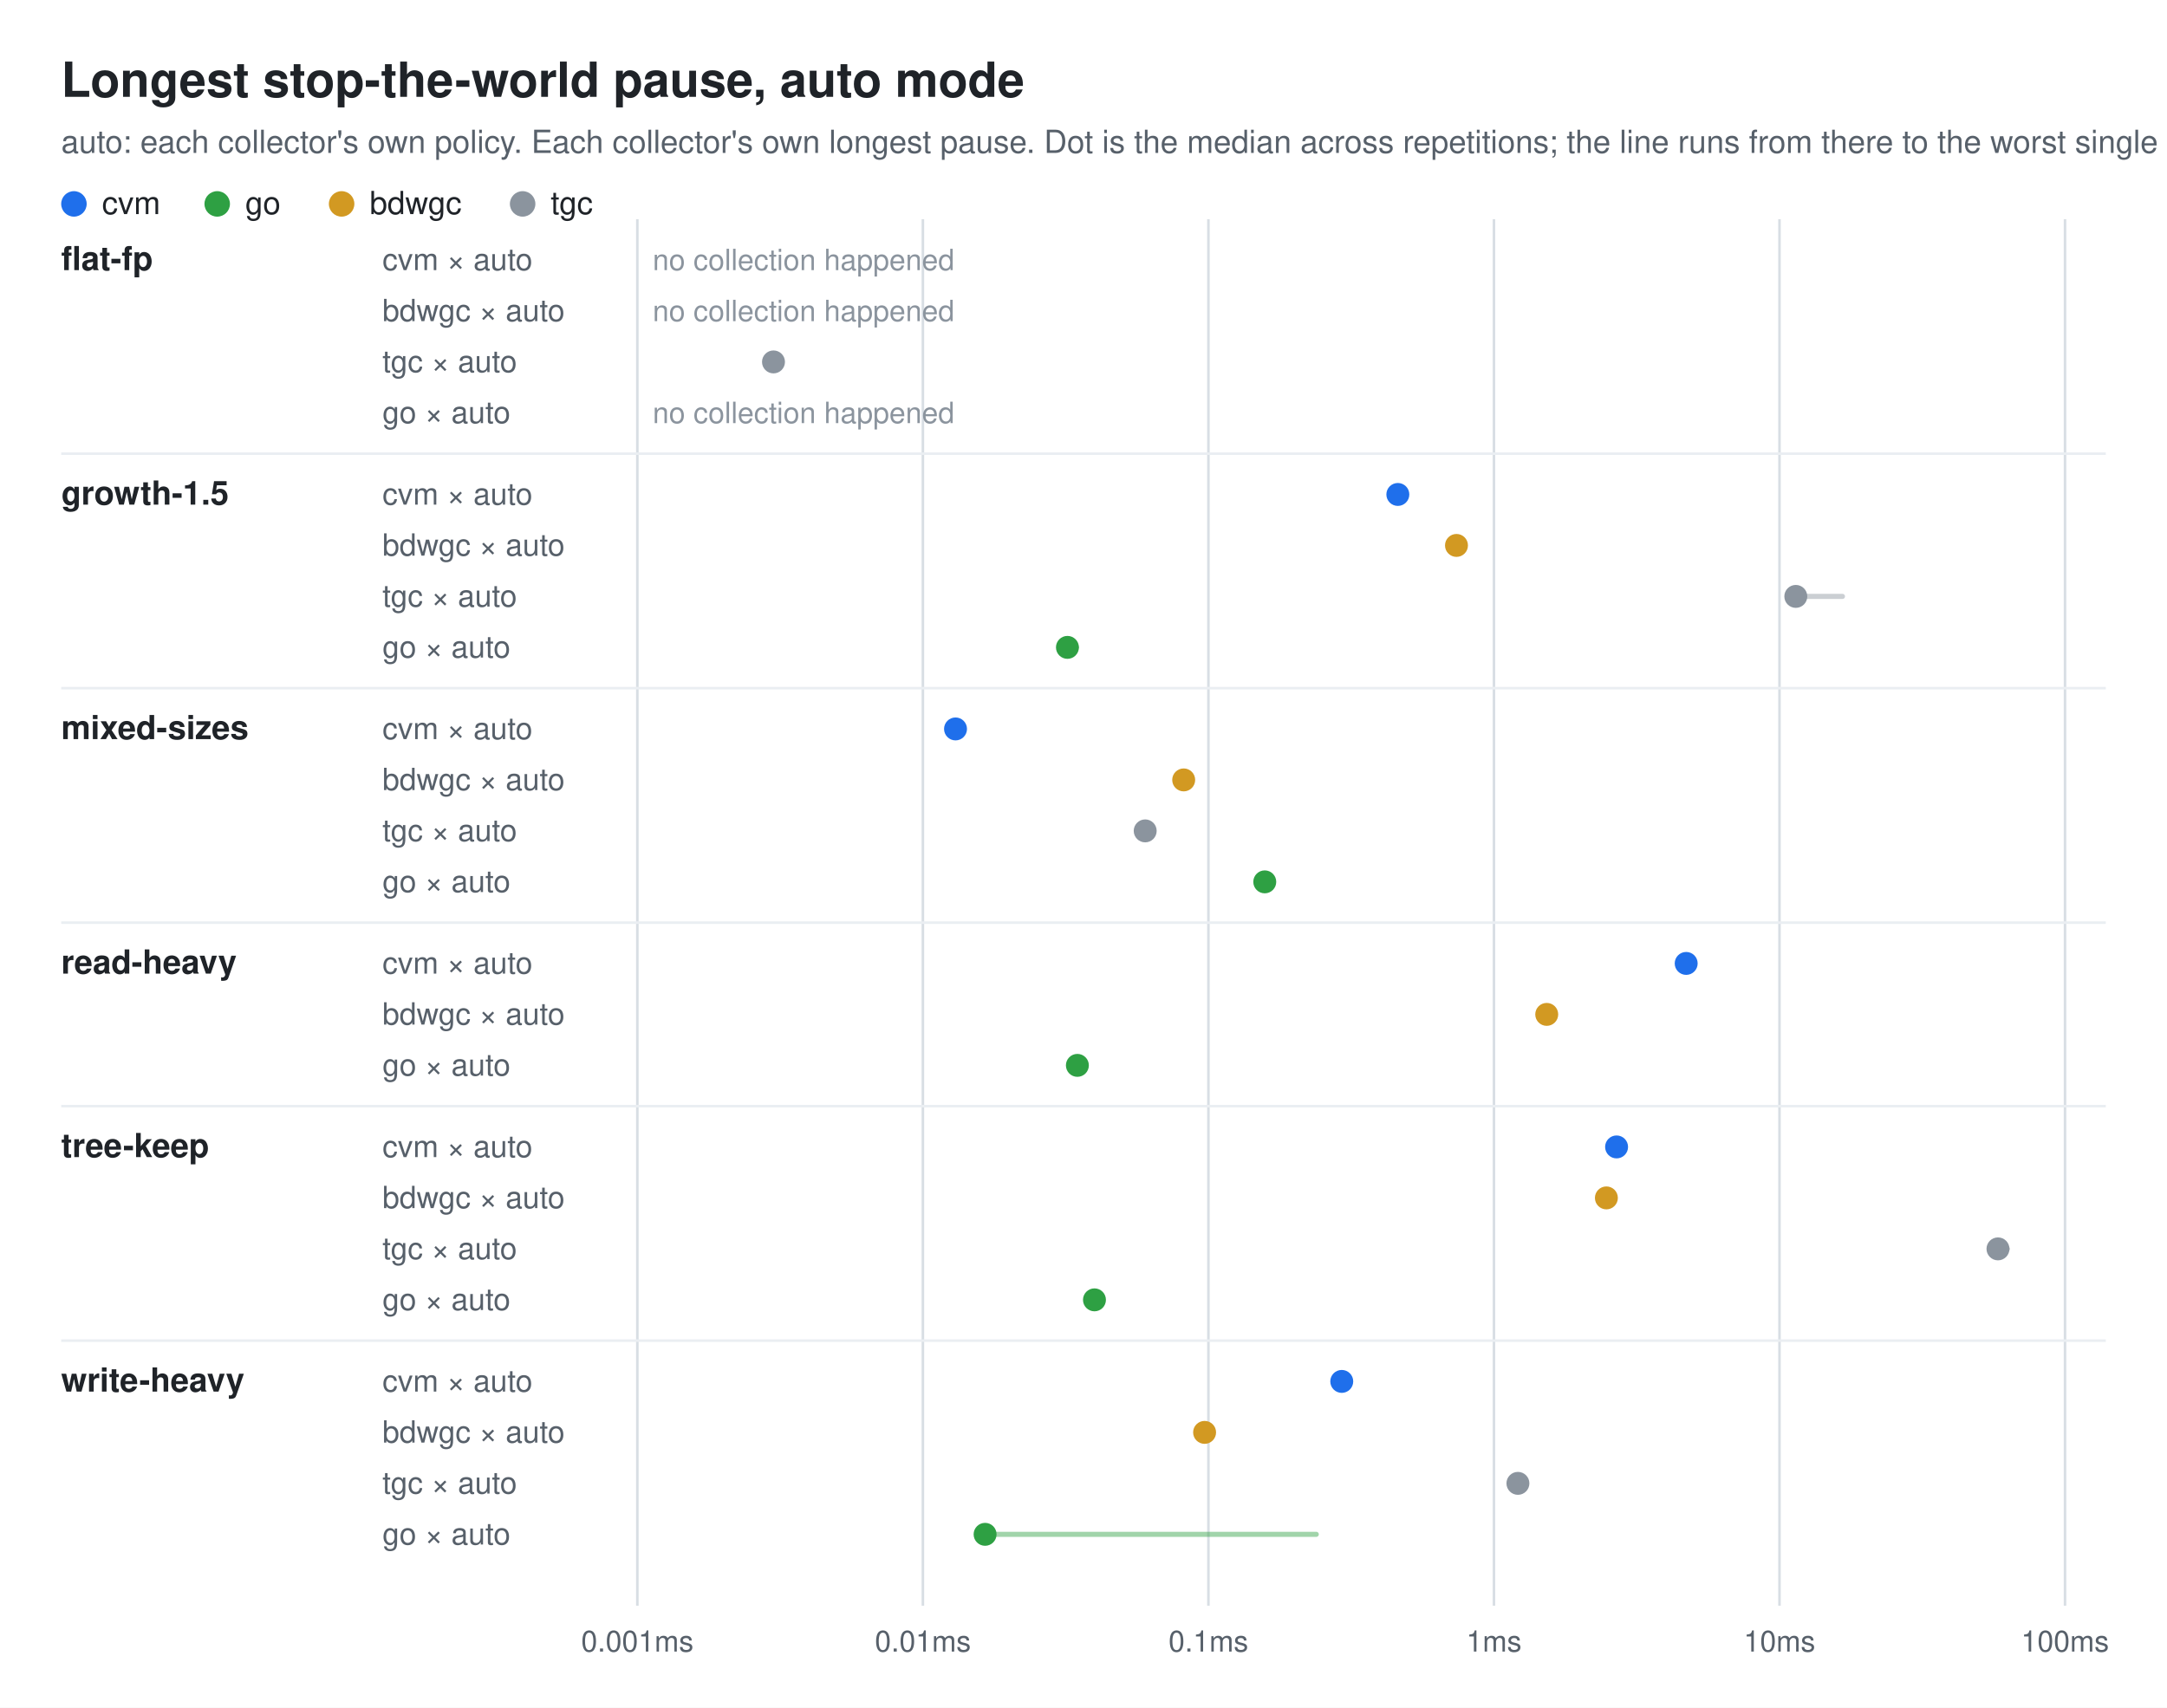
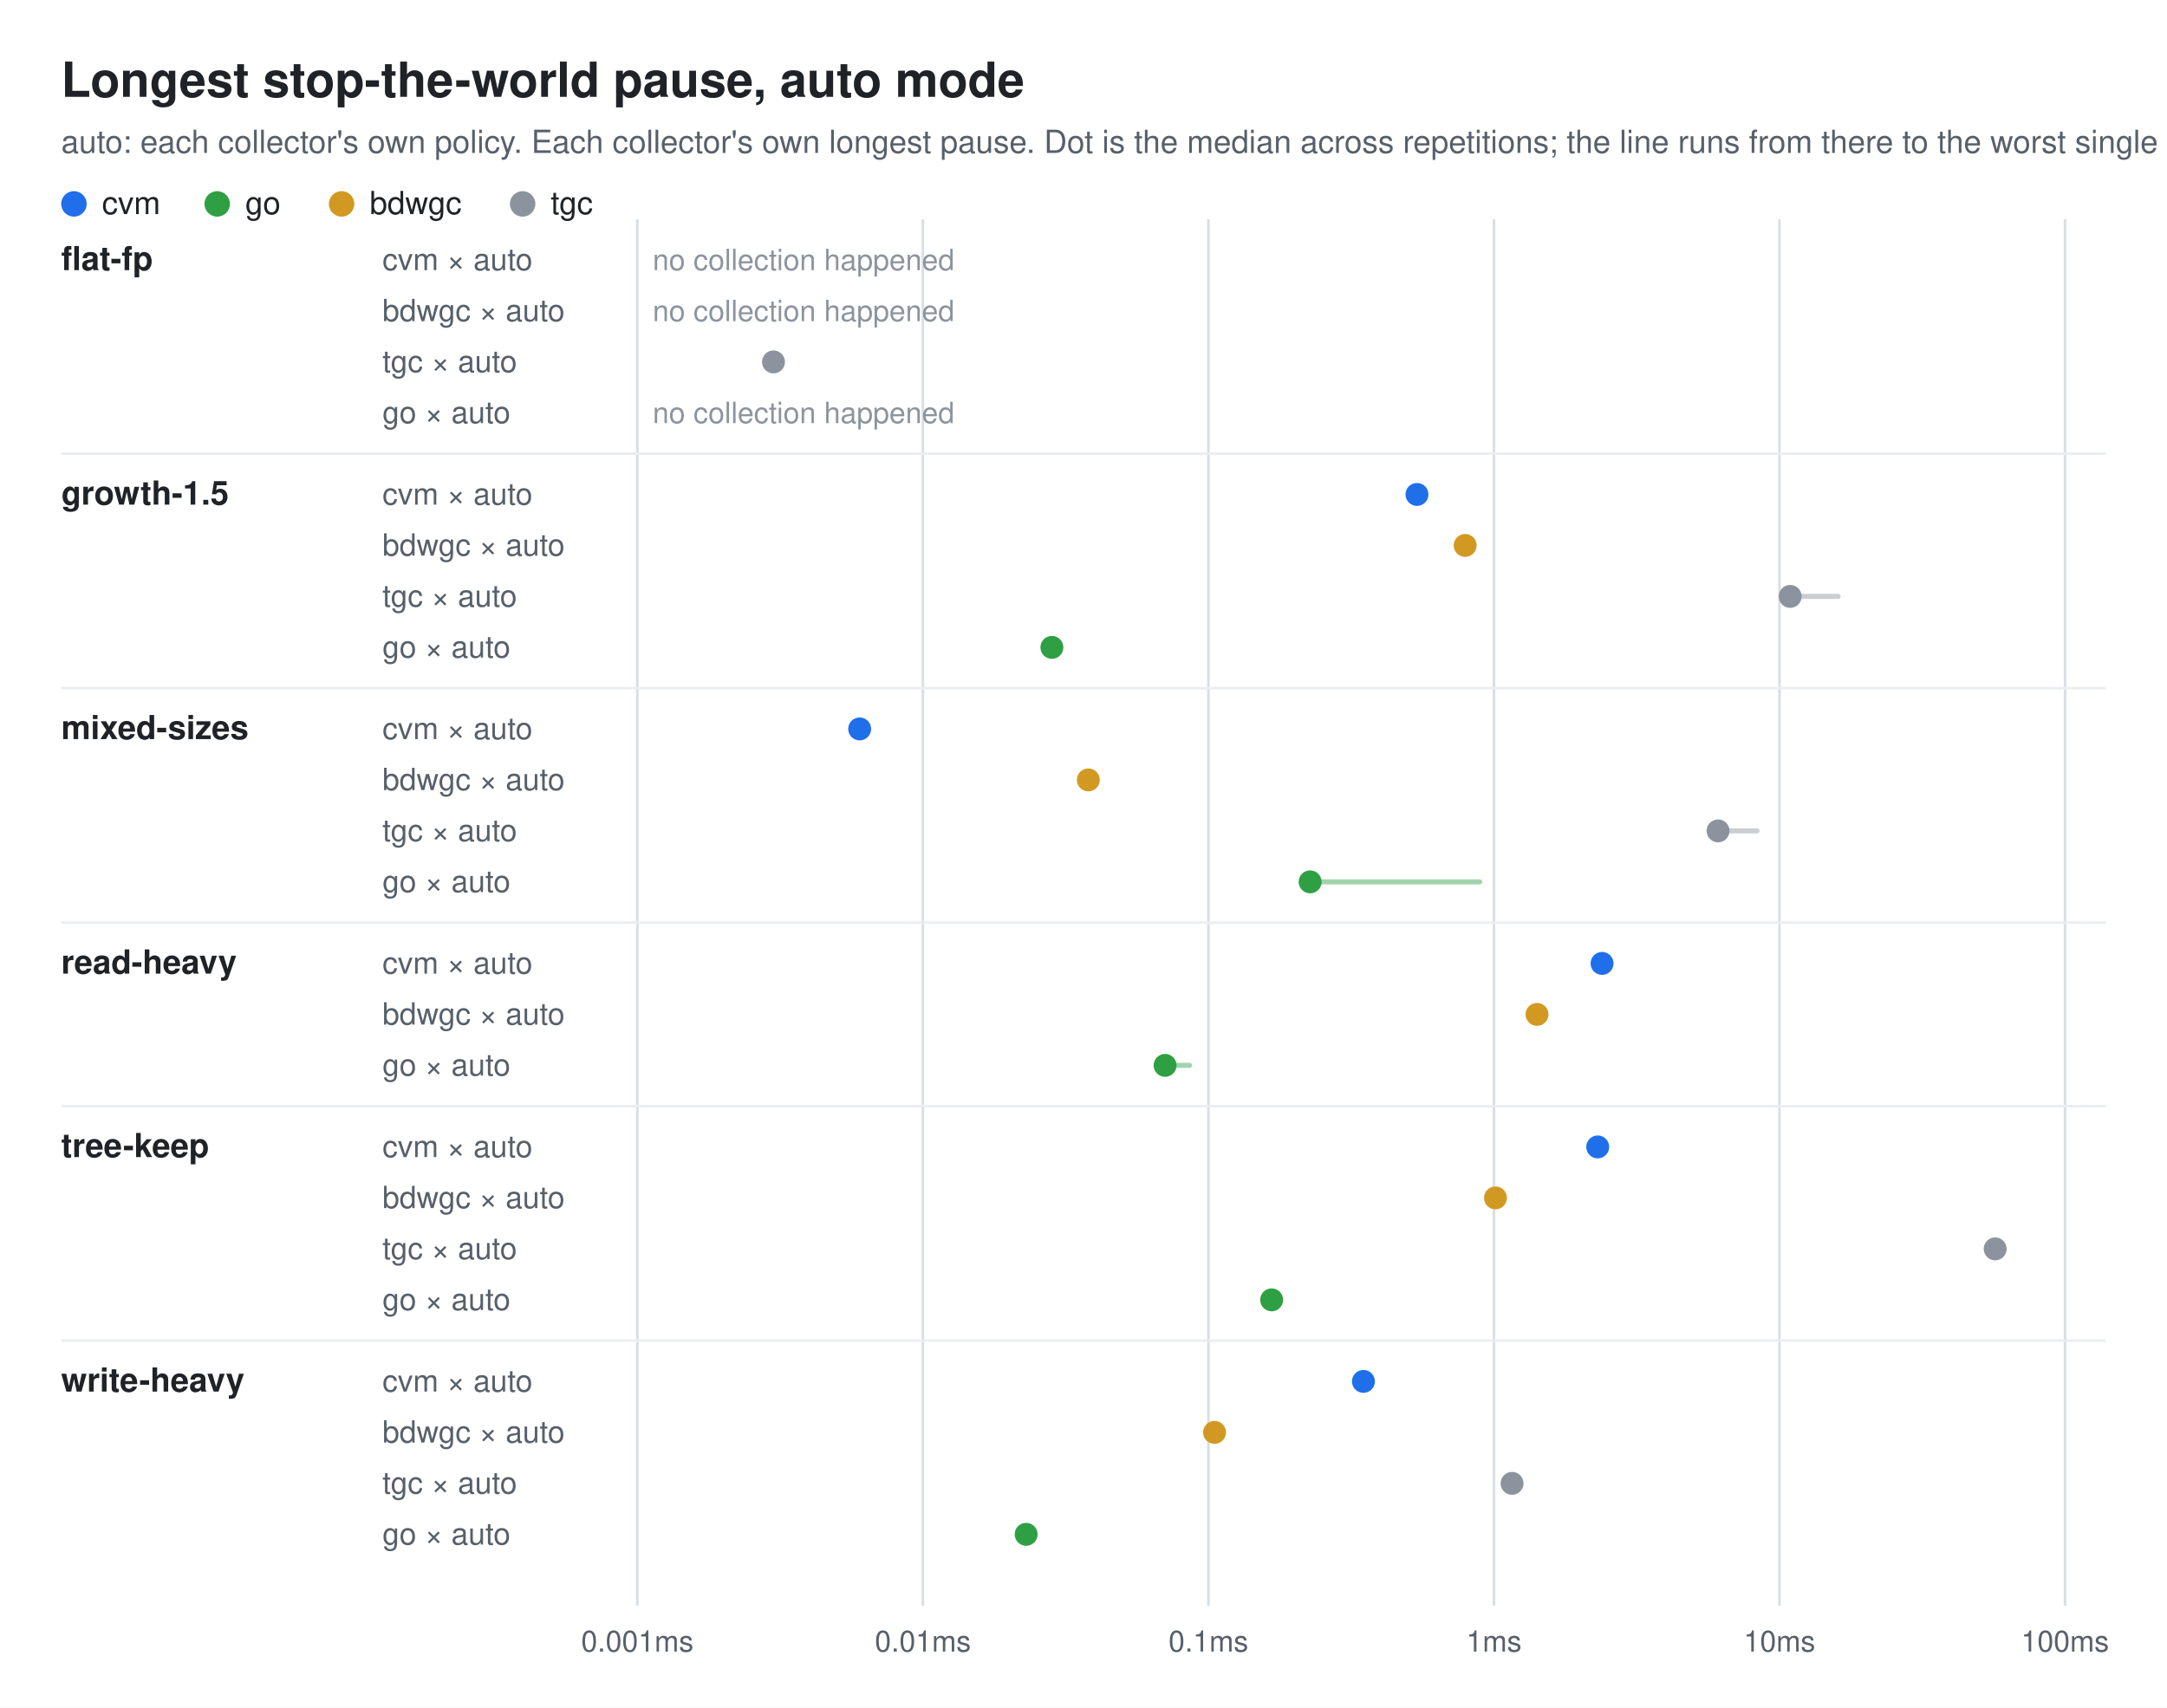
<svg xmlns="http://www.w3.org/2000/svg" width="850" height="670" viewBox="0 0 850 670" font-family="-apple-system, BlinkMacSystemFont, 'Segoe UI', Helvetica, Arial, sans-serif">
  <rect width="850" height="670" fill="#ffffff" />
  <text x="24" y="38" font-size="19" font-weight="600" fill="#1f2328">Longest stop-the-world pause, auto mode</text>
  <text x="24" y="60" font-size="12.5" fill="#57606a">auto: each collector's own policy. Each collector's own longest pause. Dot is the median across repetitions; the line runs from there to the worst single pause in the run — not a min-to-max spread, which the results do not record for this column. Log scale: this is the axis the four designs differ on most.</text>
  <circle cx="29" cy="80" r="5" fill="#1f6feb" />
  <text x="40" y="84" font-size="12.5" fill="#1f2328">cvm</text>
  <circle cx="85.2" cy="80" r="5" fill="#2ea043" />
  <text x="96.2" y="84" font-size="12.5" fill="#1f2328">go</text>
  <circle cx="134" cy="80" r="5" fill="#d29922" />
  <text x="145" y="84" font-size="12.5" fill="#1f2328">bdwgc</text>
  <circle cx="205" cy="80" r="5" fill="#8b949e" />
  <text x="216" y="84" font-size="12.5" fill="#1f2328">tgc</text>
  <line x1="250.0" y1="86" x2="250.0" y2="630.0" stroke="#d8dee4" stroke-width="1" />
  <text x="250.0" y="648" font-size="11.5" fill="#57606a" text-anchor="middle">0.001ms</text>
  <line x1="362.0" y1="86" x2="362.0" y2="630.0" stroke="#d8dee4" stroke-width="1" />
  <text x="362.0" y="648" font-size="11.5" fill="#57606a" text-anchor="middle">0.01ms</text>
  <line x1="474.0" y1="86" x2="474.0" y2="630.0" stroke="#d8dee4" stroke-width="1" />
  <text x="474.0" y="648" font-size="11.5" fill="#57606a" text-anchor="middle">0.1ms</text>
  <line x1="586.0" y1="86" x2="586.0" y2="630.0" stroke="#d8dee4" stroke-width="1" />
  <text x="586.0" y="648" font-size="11.5" fill="#57606a" text-anchor="middle">1ms</text>
  <line x1="698.0" y1="86" x2="698.0" y2="630.0" stroke="#d8dee4" stroke-width="1" />
  <text x="698.0" y="648" font-size="11.5" fill="#57606a" text-anchor="middle">10ms</text>
  <line x1="810.0" y1="86" x2="810.0" y2="630.0" stroke="#d8dee4" stroke-width="1" />
  <text x="810.0" y="648" font-size="11.5" fill="#57606a" text-anchor="middle">100ms</text>
  <text x="24" y="106.0" font-size="13" font-weight="600" fill="#1f2328">flat-fp</text>
  <text x="150" y="106.0" font-size="12" fill="#57606a">cvm × auto</text>
  <text x="256.0" y="106.0" font-size="11.5" fill="#8b949e">no collection happened</text>
  <text x="150" y="126.0" font-size="12" fill="#57606a">bdwgc × auto</text>
  <text x="256.0" y="126.0" font-size="11.5" fill="#8b949e">no collection happened</text>
  <text x="150" y="146.0" font-size="12" fill="#57606a">tgc × auto</text>
  <circle cx="303.4" cy="142.0" r="4.5" fill="#8b949e" />
  <text x="150" y="166.0" font-size="12" fill="#57606a">go × auto</text>
  <text x="256.0" y="166.0" font-size="11.5" fill="#8b949e">no collection happened</text>
  <line x1="24" y1="178.0" x2="826.0" y2="178.0" stroke="#eaeef2" stroke-width="1" />
  <text x="24" y="198.0" font-size="13" font-weight="600" fill="#1f2328">growth-1.5</text>
  <text x="150" y="198.0" font-size="12" fill="#57606a">cvm × auto</text>
-   <circle cx="548.3" cy="194.0" r="4.5" fill="#1f6feb" />
+   <circle cx="555.8" cy="194.0" r="4.5" fill="#1f6feb" />
  <text x="150" y="218.0" font-size="12" fill="#57606a">bdwgc × auto</text>
-   <circle cx="571.3" cy="214.0" r="4.5" fill="#d29922" />
+   <circle cx="574.7" cy="214.0" r="4.5" fill="#d29922" />
  <text x="150" y="238.0" font-size="12" fill="#57606a">tgc × auto</text>
-   <line x1="704.4" y1="234.0" x2="722.7" y2="234.0" stroke="#8b949e" stroke-width="2" stroke-linecap="round" opacity="0.45" />
-   <circle cx="704.4" cy="234.0" r="4.5" fill="#8b949e" />
+   <line x1="702.2" y1="234.0" x2="721.0" y2="234.0" stroke="#8b949e" stroke-width="2" stroke-linecap="round" opacity="0.45" />
+   <circle cx="702.2" cy="234.0" r="4.5" fill="#8b949e" />
  <text x="150" y="258.0" font-size="12" fill="#57606a">go × auto</text>
-   <line x1="418.7" y1="254.0" x2="422.2" y2="254.0" stroke="#2ea043" stroke-width="2" stroke-linecap="round" opacity="0.45" />
-   <circle cx="418.7" cy="254.0" r="4.5" fill="#2ea043" />
+   <circle cx="412.6" cy="254.0" r="4.5" fill="#2ea043" />
  <line x1="24" y1="270.0" x2="826.0" y2="270.0" stroke="#eaeef2" stroke-width="1" />
  <text x="24" y="290.0" font-size="13" font-weight="600" fill="#1f2328">mixed-sizes</text>
  <text x="150" y="290.0" font-size="12" fill="#57606a">cvm × auto</text>
-   <circle cx="374.8" cy="286.0" r="4.5" fill="#1f6feb" />
+   <circle cx="337.2" cy="286.0" r="4.5" fill="#1f6feb" />
  <text x="150" y="310.0" font-size="12" fill="#57606a">bdwgc × auto</text>
-   <circle cx="464.3" cy="306.0" r="4.5" fill="#d29922" />
+   <circle cx="426.9" cy="306.0" r="4.5" fill="#d29922" />
  <text x="150" y="330.0" font-size="12" fill="#57606a">tgc × auto</text>
-   <circle cx="449.2" cy="326.0" r="4.5" fill="#8b949e" />
+   <line x1="673.9" y1="326.0" x2="689.2" y2="326.0" stroke="#8b949e" stroke-width="2" stroke-linecap="round" opacity="0.45" />
+   <circle cx="673.9" cy="326.0" r="4.5" fill="#8b949e" />
  <text x="150" y="350.0" font-size="12" fill="#57606a">go × auto</text>
-   <line x1="496.1" y1="346.0" x2="498.2" y2="346.0" stroke="#2ea043" stroke-width="2" stroke-linecap="round" opacity="0.45" />
-   <circle cx="496.1" cy="346.0" r="4.5" fill="#2ea043" />
+   <line x1="513.9" y1="346.0" x2="580.4" y2="346.0" stroke="#2ea043" stroke-width="2" stroke-linecap="round" opacity="0.45" />
+   <circle cx="513.9" cy="346.0" r="4.5" fill="#2ea043" />
  <line x1="24" y1="362.0" x2="826.0" y2="362.0" stroke="#eaeef2" stroke-width="1" />
  <text x="24" y="382.0" font-size="13" font-weight="600" fill="#1f2328">read-heavy</text>
  <text x="150" y="382.0" font-size="12" fill="#57606a">cvm × auto</text>
-   <circle cx="661.4" cy="378.0" r="4.5" fill="#1f6feb" />
+   <circle cx="628.4" cy="378.0" r="4.5" fill="#1f6feb" />
  <text x="150" y="402.0" font-size="12" fill="#57606a">bdwgc × auto</text>
-   <circle cx="606.7" cy="398.0" r="4.5" fill="#d29922" />
+   <circle cx="602.9" cy="398.0" r="4.5" fill="#d29922" />
  <text x="150" y="422.0" font-size="12" fill="#57606a">go × auto</text>
-   <circle cx="422.6" cy="418.0" r="4.5" fill="#2ea043" />
+   <line x1="457.0" y1="418.0" x2="466.6" y2="418.0" stroke="#2ea043" stroke-width="2" stroke-linecap="round" opacity="0.45" />
+   <circle cx="457.0" cy="418.0" r="4.5" fill="#2ea043" />
  <line x1="24" y1="434.0" x2="826.0" y2="434.0" stroke="#eaeef2" stroke-width="1" />
  <text x="24" y="454.0" font-size="13" font-weight="600" fill="#1f2328">tree-keep</text>
  <text x="150" y="454.0" font-size="12" fill="#57606a">cvm × auto</text>
-   <circle cx="634.1" cy="450.0" r="4.5" fill="#1f6feb" />
+   <circle cx="626.7" cy="450.0" r="4.5" fill="#1f6feb" />
  <text x="150" y="474.0" font-size="12" fill="#57606a">bdwgc × auto</text>
-   <circle cx="630.1" cy="470.0" r="4.5" fill="#d29922" />
+   <circle cx="586.6" cy="470.0" r="4.5" fill="#d29922" />
  <text x="150" y="494.0" font-size="12" fill="#57606a">tgc × auto</text>
-   <line x1="783.7" y1="490.0" x2="787.4" y2="490.0" stroke="#8b949e" stroke-width="2" stroke-linecap="round" opacity="0.45" />
-   <circle cx="783.7" cy="490.0" r="4.5" fill="#8b949e" />
+   <circle cx="782.6" cy="490.0" r="4.5" fill="#8b949e" />
  <text x="150" y="514.0" font-size="12" fill="#57606a">go × auto</text>
-   <circle cx="429.3" cy="510.0" r="4.5" fill="#2ea043" />
+   <circle cx="498.8" cy="510.0" r="4.5" fill="#2ea043" />
  <line x1="24" y1="526.0" x2="826.0" y2="526.0" stroke="#eaeef2" stroke-width="1" />
  <text x="24" y="546.0" font-size="13" font-weight="600" fill="#1f2328">write-heavy</text>
  <text x="150" y="546.0" font-size="12" fill="#57606a">cvm × auto</text>
-   <circle cx="526.3" cy="542.0" r="4.5" fill="#1f6feb" />
+   <circle cx="534.8" cy="542.0" r="4.5" fill="#1f6feb" />
  <text x="150" y="566.0" font-size="12" fill="#57606a">bdwgc × auto</text>
-   <circle cx="472.5" cy="562.0" r="4.5" fill="#d29922" />
+   <circle cx="476.4" cy="562.0" r="4.5" fill="#d29922" />
  <text x="150" y="586.0" font-size="12" fill="#57606a">tgc × auto</text>
-   <circle cx="595.4" cy="582.0" r="4.5" fill="#8b949e" />
+   <circle cx="593.1" cy="582.0" r="4.5" fill="#8b949e" />
  <text x="150" y="606.0" font-size="12" fill="#57606a">go × auto</text>
-   <line x1="386.4" y1="602.0" x2="516.3" y2="602.0" stroke="#2ea043" stroke-width="2" stroke-linecap="round" opacity="0.45" />
-   <circle cx="386.4" cy="602.0" r="4.5" fill="#2ea043" />
+   <circle cx="402.5" cy="602.0" r="4.5" fill="#2ea043" />
</svg>
